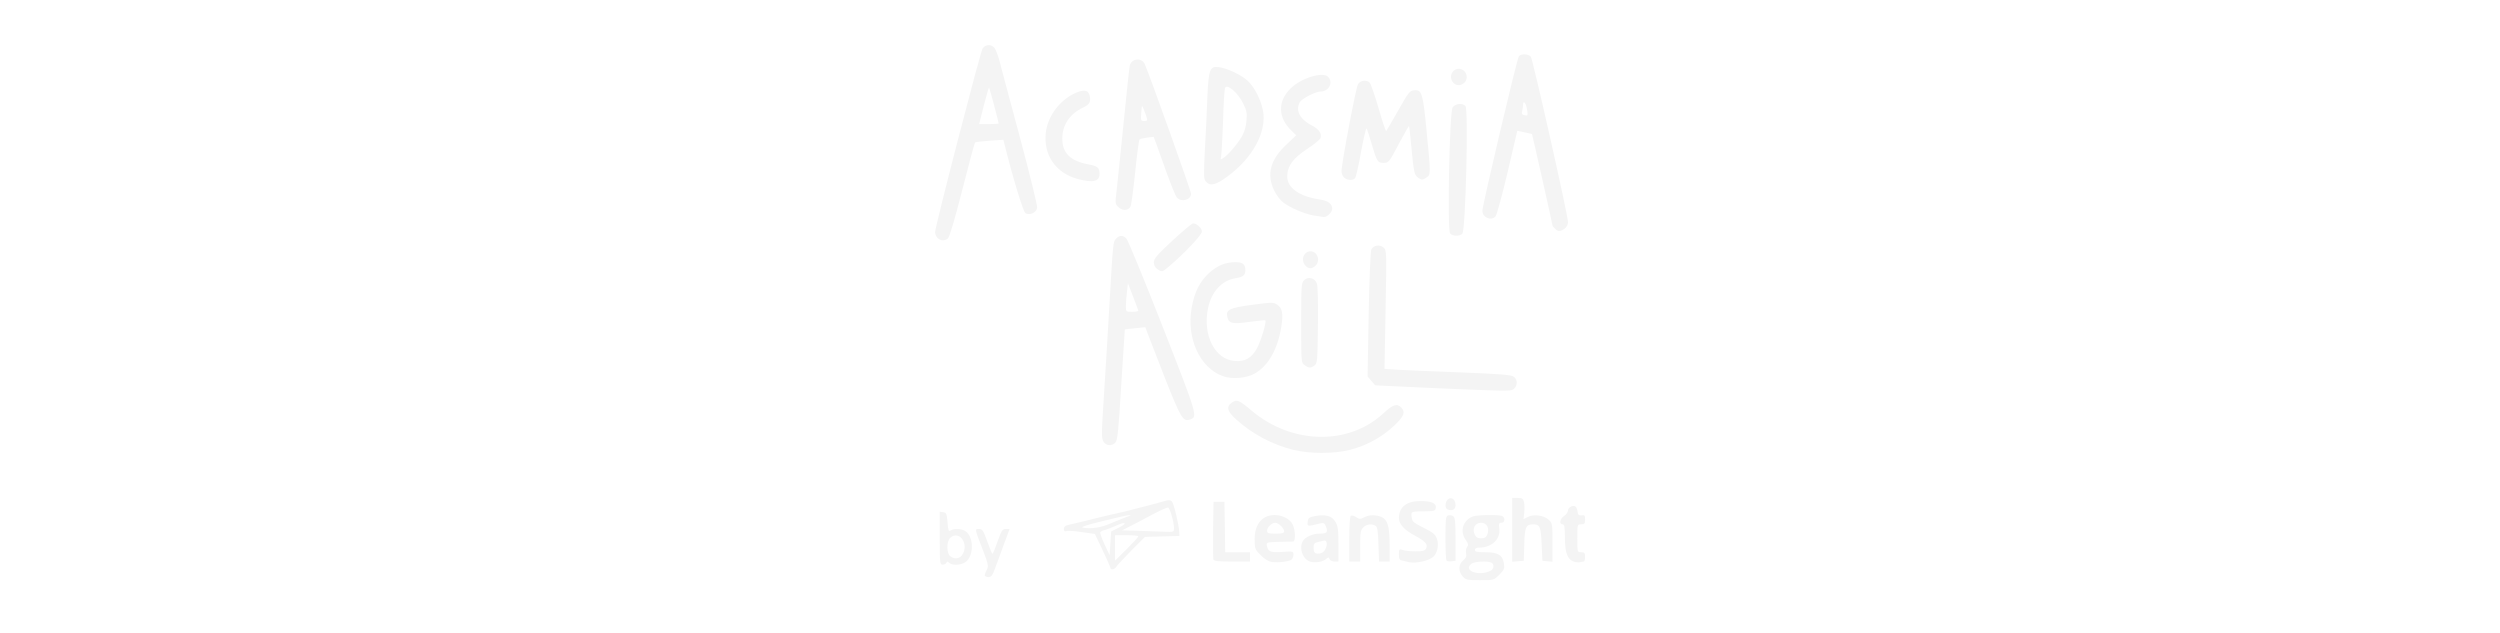
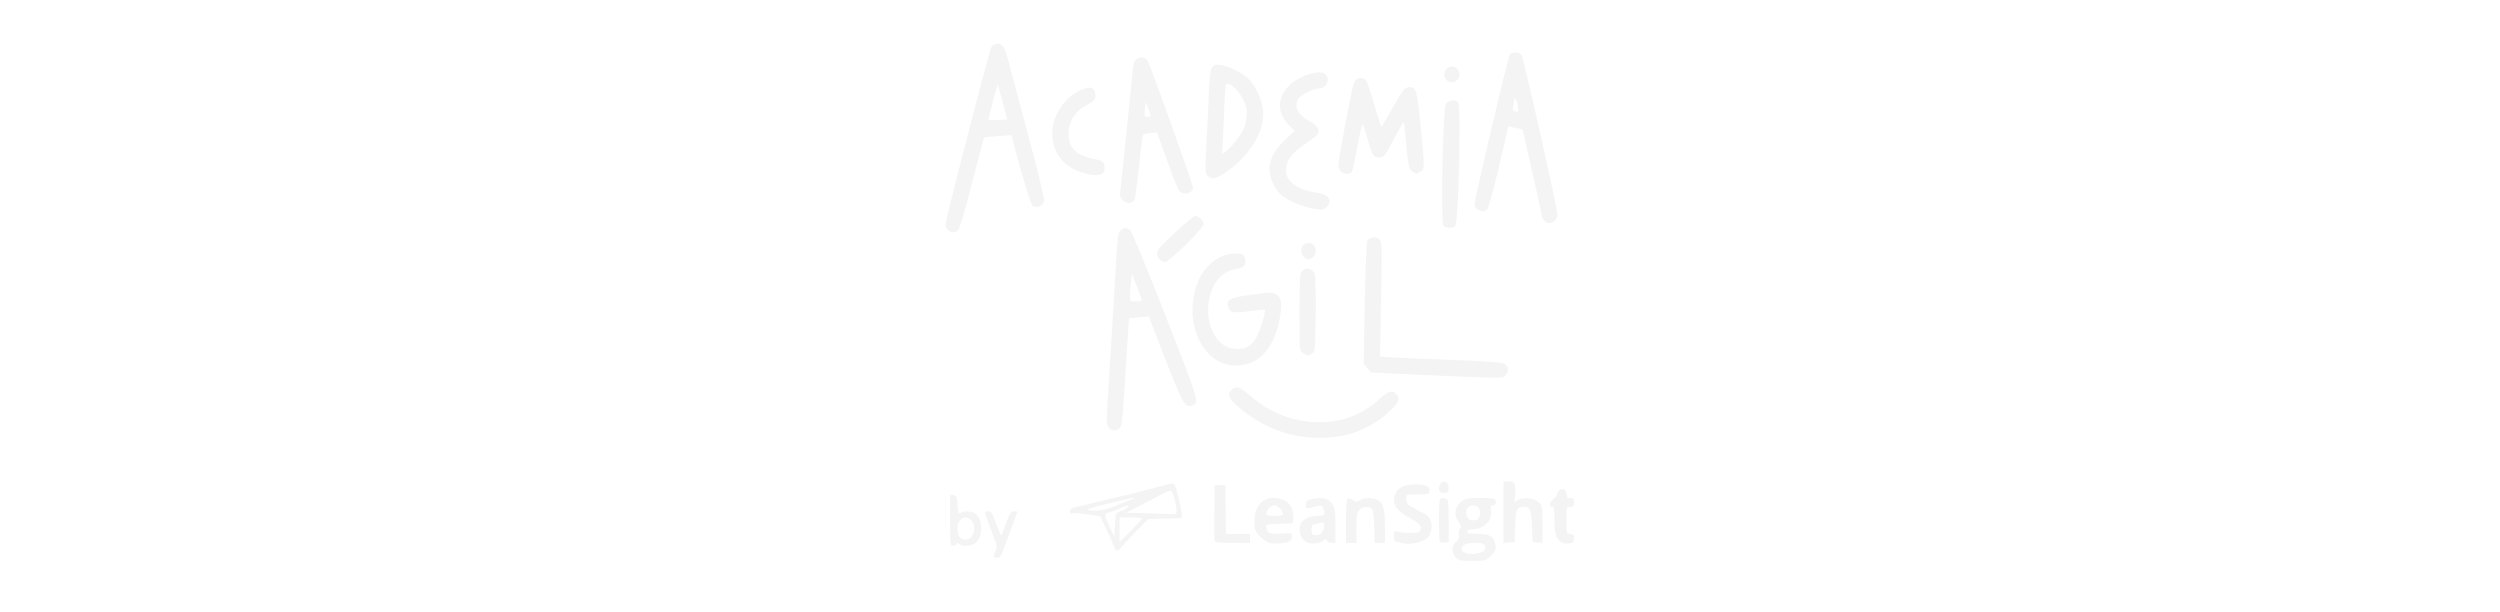
- <svg xmlns="http://www.w3.org/2000/svg" version="1.0" width="474px" height="120px" viewBox="0 0 4740 4080" preserveAspectRatio="xMidYMid meet">
+ <svg xmlns="http://www.w3.org/2000/svg" version="1.0" width="474px" height="116px" viewBox="0 0 4740 4080" preserveAspectRatio="xMidYMid meet">
  <g id="layer101" fill="#f4f4f4" stroke="none">
    <path d="M3742 3717 c-30 -32 -29 -80 2 -104 18 -15 23 -26 19 -46 -3 -15 0 -34 7 -42 9 -11 8 -20 -9 -44 -40 -56 -19 -127 46 -152 27 -10 162 -12 187 -3 23 9 20 44 -3 44 -16 0 -18 5 -14 39 9 66 -49 121 -128 121 -19 0 -29 5 -29 15 0 12 14 15 68 15 81 0 110 18 119 72 5 33 2 41 -30 73 -35 35 -35 35 -124 35 -81 0 -92 -2 -111 -23z m181 -39 c21 -11 22 -44 1 -52 -28 -11 -109 -6 -126 8 -59 45 50 84 125 44z m-23 -233 c15 -40 -3 -75 -40 -75 -39 0 -59 36 -42 75 9 19 19 25 42 25 23 0 33 -6 40 -25z" />
    <path d="M660 3708 c1 -7 7 -24 14 -37 11 -21 9 -34 -24 -120 -56 -145 -56 -141 -27 -141 22 0 28 9 53 80 16 44 31 80 34 80 3 0 18 -36 33 -80 25 -70 31 -80 53 -80 l24 0 -36 98 c-20 53 -45 123 -57 155 -17 47 -25 57 -44 57 -13 0 -23 -6 -23 -12z" />
    <path d="M1470 3661 c0 -5 -23 -57 -50 -114 l-50 -105 -85 -12 c-47 -7 -92 -10 -100 -6 -10 4 -15 -1 -15 -14 0 -13 9 -22 28 -26 32 -7 132 -31 182 -44 19 -5 67 -16 105 -25 39 -8 87 -20 108 -25 20 -6 55 -14 77 -20 67 -17 123 -32 154 -41 21 -7 34 -6 42 3 13 13 46 152 48 198 l1 25 -111 3 -111 3 -89 89 c-48 49 -92 96 -97 105 -9 16 -37 21 -37 6z m180 -203 c0 -5 -34 -8 -75 -8 l-75 0 0 82 0 82 75 -74 c41 -41 75 -78 75 -82z m-125 -57 c60 -30 43 -41 -19 -12 -24 11 -56 23 -70 27 -14 3 -29 10 -31 15 -3 4 9 39 27 78 l33 70 5 -76 5 -77 50 -25z m355 2 c-1 -42 -26 -127 -38 -131 -6 -2 -55 20 -109 49 -54 29 -118 63 -143 75 l-45 23 110 3 c61 2 136 5 168 6 56 2 57 2 57 -25z m-431 -20 c43 -17 67 -27 101 -41 14 -6 32 -13 40 -15 13 -5 13 -6 0 -6 -8 -1 -85 17 -170 38 -126 31 -148 40 -120 44 46 6 104 -2 149 -20z" />
    <path d="M370 3469 l0 -170 23 3 c19 3 23 10 27 65 4 52 7 61 20 53 23 -15 73 -12 97 5 50 35 54 145 8 191 -27 27 -91 33 -114 12 -11 -10 -14 -10 -18 0 -3 6 -13 12 -24 12 -18 0 -19 -9 -19 -171z m144 109 c48 -68 -17 -164 -76 -111 -25 22 -25 100 0 119 26 20 59 17 76 -8z" />
    <path d="M2512 3623 c-22 -3 -47 -18 -73 -44 -37 -37 -39 -42 -39 -103 0 -97 48 -155 128 -156 49 0 99 25 116 59 19 37 21 111 4 112 -7 0 -49 1 -93 2 -74 2 -80 4 -77 22 8 41 22 48 99 43 70 -5 73 -4 73 17 0 13 -6 27 -12 32 -16 13 -82 21 -126 16z m78 -198 c0 -20 -36 -55 -57 -55 -23 0 -53 29 -53 52 0 15 8 18 55 18 42 0 55 -3 55 -15z" />
    <path d="M2768 3623 c-53 -8 -85 -82 -58 -134 15 -27 63 -49 109 -49 47 0 55 -9 41 -45 -9 -23 -14 -26 -38 -21 -82 21 -84 21 -80 -10 3 -25 9 -30 47 -37 66 -13 109 -2 131 36 17 27 20 51 20 145 l0 112 -25 0 c-14 0 -28 -7 -32 -15 -5 -14 -8 -14 -22 -2 -19 17 -56 25 -93 20z m89 -85 c14 -28 8 -59 -10 -53 -7 2 -24 6 -39 9 -23 5 -28 12 -28 35 0 35 8 43 40 39 15 -2 30 -13 37 -30z" />
    <path d="M3395 3624 c-11 -3 -30 -7 -42 -10 -19 -3 -23 -11 -23 -40 0 -33 2 -36 23 -29 12 5 48 9 81 9 46 1 61 -3 70 -16 16 -26 -2 -48 -69 -84 -70 -37 -105 -75 -105 -114 0 -71 49 -110 138 -110 71 0 104 14 100 43 -3 20 -9 22 -63 23 -98 1 -97 0 -93 37 3 28 10 35 65 63 79 39 91 50 101 88 9 32 -2 82 -23 102 -27 28 -113 48 -160 38z" />
    <path d="M4466 3623 c-48 -12 -66 -55 -66 -157 0 -70 -3 -86 -15 -86 -24 0 -17 -36 10 -54 14 -9 25 -25 25 -36 0 -20 37 -38 50 -23 5 4 10 19 12 33 2 19 8 24 26 22 19 -3 22 1 22 27 0 26 -4 31 -25 31 -25 0 -25 1 -25 90 0 89 0 90 25 90 21 0 25 5 25 30 0 17 -4 30 -9 30 -5 0 -15 2 -23 4 -7 2 -22 1 -32 -1z" />
    <path d="M2134 3607 c-2 -7 -3 -94 -2 -192 l3 -180 35 0 35 0 3 163 2 162 80 0 80 0 0 30 0 30 -115 0 c-85 0 -117 -3 -121 -13z" />
    <path d="M3010 3476 c0 -90 4 -147 10 -151 6 -4 22 0 35 9 21 14 26 14 55 -1 20 -10 46 -14 71 -10 72 10 89 46 89 193 l0 104 -34 0 -34 0 -4 -110 c-2 -85 -7 -113 -18 -120 -25 -16 -59 -11 -80 10 -17 17 -20 33 -20 120 l0 100 -35 0 -35 0 0 -144z" />
    <path d="M3637 3614 c-4 -4 -7 -70 -7 -146 0 -119 2 -140 16 -145 9 -3 24 -2 33 4 13 9 16 32 16 149 l0 139 -25 3 c-14 2 -29 0 -33 -4z" />
    <path d="M4060 3416 l0 -206 35 0 c29 0 36 4 41 26 4 14 4 45 2 68 l-5 43 29 -15 c39 -19 103 -10 134 19 23 21 24 29 24 146 l0 124 -32 -3 -33 -3 -5 -108 c-5 -113 -11 -127 -56 -127 -45 0 -53 18 -56 130 l-3 105 -37 3 -38 3 0 -205z" />
    <path d="M3643 3284 c-18 -8 -16 -49 3 -65 23 -19 49 1 49 37 0 29 -22 40 -52 28z" />
    <path d="M2650 2900 c-135 -33 -265 -102 -370 -197 -58 -52 -65 -83 -25 -109 31 -21 45 -15 129 56 257 215 620 222 843 17 63 -59 90 -68 117 -41 30 30 19 59 -47 120 -76 72 -179 128 -283 154 -101 26 -259 26 -364 0z" />
    <path d="M1426 2848 c-12 -19 -13 -48 -6 -163 26 -410 31 -501 45 -740 22 -377 22 -386 41 -406 22 -24 46 -24 68 0 10 11 115 266 233 567 227 580 228 582 174 599 -43 13 -57 -10 -155 -257 -52 -134 -103 -265 -113 -291 l-18 -48 -65 7 c-36 3 -66 7 -67 8 0 0 -11 161 -23 356 -17 290 -24 358 -37 372 -22 25 -60 23 -77 -4z m224 -845 c-1 -5 -16 -46 -34 -92 l-33 -85 -6 55 c-4 30 -7 71 -7 92 0 37 0 37 40 37 22 0 40 -3 40 -7z" />
    <path d="M3725 2509 c-115 -5 -286 -12 -379 -17 l-169 -8 -24 -28 -25 -29 7 -401 c4 -221 12 -409 17 -418 14 -27 55 -34 79 -12 20 18 20 25 13 400 l-7 382 94 6 c52 3 234 11 404 17 231 9 316 15 333 26 26 16 29 54 6 77 -17 18 -17 18 -349 5z" />
    <path d="M2193 2424 c-147 -54 -234 -245 -199 -440 18 -102 52 -169 114 -226 53 -47 105 -68 169 -68 46 0 63 14 63 51 0 33 -14 45 -66 53 -87 15 -153 87 -175 195 -35 172 45 329 173 338 66 5 106 -17 142 -80 24 -41 64 -172 55 -182 -2 -2 -49 3 -103 10 -109 15 -132 11 -142 -31 -12 -47 14 -60 161 -79 125 -17 135 -17 159 -2 35 23 41 57 28 142 -23 145 -82 250 -168 301 -56 33 -149 41 -211 18z" />
    <path d="M2722 2354 c-22 -15 -22 -18 -22 -273 0 -243 1 -259 20 -276 26 -24 68 -13 81 22 6 16 9 123 7 271 -3 228 -4 245 -22 258 -25 18 -36 18 -64 -2z" />
    <path d="M1772 1734 c-14 -9 -22 -26 -22 -43 0 -23 21 -48 120 -140 66 -61 126 -111 133 -111 24 0 57 31 57 53 0 21 -115 143 -213 225 -43 37 -45 37 -75 16z" />
    <path d="M2727 1712 c-32 -35 -11 -92 33 -92 45 0 66 62 32 93 -24 22 -45 21 -65 -1z" />
    <path d="M356 1534 c-9 -8 -16 -25 -16 -37 0 -36 291 -1160 306 -1184 17 -27 55 -30 76 -5 8 9 22 44 31 77 8 33 68 255 132 494 64 239 115 446 113 460 -4 31 -49 52 -76 35 -14 -9 -83 -235 -135 -446 l-7 -27 -88 6 c-48 3 -90 8 -94 12 -4 3 -41 141 -83 306 -49 192 -82 304 -93 313 -22 16 -47 15 -66 -4z m394 -738 c0 -8 -59 -229 -62 -232 -2 -1 -17 51 -34 117 l-30 119 63 0 c35 0 63 -2 63 -4z" />
    <path d="M3660 1505 c-19 -23 -4 -781 16 -812 17 -26 65 -31 83 -9 20 24 1 797 -20 822 -15 18 -63 18 -79 -1z" />
    <path d="M4336 1474 c-9 -8 -16 -17 -16 -20 0 -9 -130 -587 -132 -589 -2 -2 -24 -7 -49 -12 l-46 -10 -63 270 c-35 148 -70 276 -78 283 -29 30 -84 5 -84 -37 0 -35 223 -981 235 -996 13 -18 62 -16 77 2 13 16 240 1023 240 1067 0 16 -9 33 -22 42 -28 20 -43 20 -62 0z m-181 -773 c-7 -41 -25 -57 -25 -23 0 9 -3 27 -6 39 -4 15 -1 22 13 25 25 6 26 4 18 -41z" />
    <path d="M2780 1389 c-61 -11 -148 -48 -196 -84 -18 -13 -44 -48 -58 -77 -51 -103 -25 -201 82 -299 l60 -57 -33 -32 c-85 -83 -87 -187 -4 -269 66 -67 208 -111 242 -76 36 35 6 95 -48 95 -32 0 -122 46 -134 69 -30 54 1 111 81 152 42 21 62 51 53 78 -3 10 -41 41 -85 70 -92 60 -130 112 -130 179 0 73 79 129 210 148 53 8 80 28 80 60 0 22 -34 55 -55 53 -5 -1 -35 -5 -65 -10z" />
    <path d="M1524 1337 c-24 -22 -24 -23 -14 -107 5 -47 26 -242 45 -435 19 -192 37 -360 40 -372 10 -45 73 -54 95 -13 19 35 300 821 300 839 0 40 -63 57 -92 24 -8 -10 -36 -79 -63 -153 -26 -74 -56 -158 -67 -187 l-19 -51 -42 5 c-23 3 -45 8 -49 12 -4 3 -17 98 -28 210 -12 113 -25 212 -30 222 -15 27 -48 30 -76 6z m180 -579 c-3 -13 -12 -36 -19 -53 -12 -30 -12 -30 -16 23 -4 49 -3 52 19 52 20 0 22 -4 16 -22z" />
    <path d="M2086 1171 c-15 -16 -15 -35 -7 -202 6 -101 13 -254 16 -339 8 -185 16 -205 75 -197 53 7 138 47 183 86 50 44 97 144 104 217 12 143 -91 309 -263 423 -54 35 -84 39 -108 12z m176 -215 c60 -71 79 -111 85 -176 5 -51 2 -67 -22 -115 -33 -68 -105 -128 -116 -98 -4 10 -10 110 -13 223 -4 113 -10 213 -13 223 -5 17 -3 18 19 3 12 -8 40 -35 60 -60z" />
    <path d="M1260 1154 c-140 -38 -220 -150 -207 -292 9 -105 83 -209 182 -258 61 -29 92 -26 101 11 10 40 0 59 -41 78 -86 40 -135 112 -135 200 0 94 51 145 170 167 59 11 70 21 70 62 0 48 -43 58 -140 32z" />
    <path d="M2976 1144 c-9 -8 -16 -26 -16 -40 0 -50 93 -540 106 -561 16 -26 55 -30 76 -10 7 8 33 82 57 165 24 84 46 150 49 147 3 -3 37 -62 77 -132 66 -117 74 -128 103 -131 50 -5 57 18 81 268 27 282 27 276 -4 296 -23 15 -27 15 -49 1 -27 -18 -30 -31 -47 -212 -6 -66 -12 -121 -14 -123 -1 -2 -28 46 -60 105 -69 131 -71 133 -105 133 -37 0 -43 -10 -75 -120 -15 -52 -30 -98 -34 -102 -3 -4 -19 64 -35 150 -15 86 -33 163 -38 170 -14 17 -53 15 -72 -4z" />
    <path d="M3675 526 c-30 -46 17 -102 65 -76 29 15 36 56 15 80 -25 27 -61 25 -80 -4z" />
  </g>
</svg>
